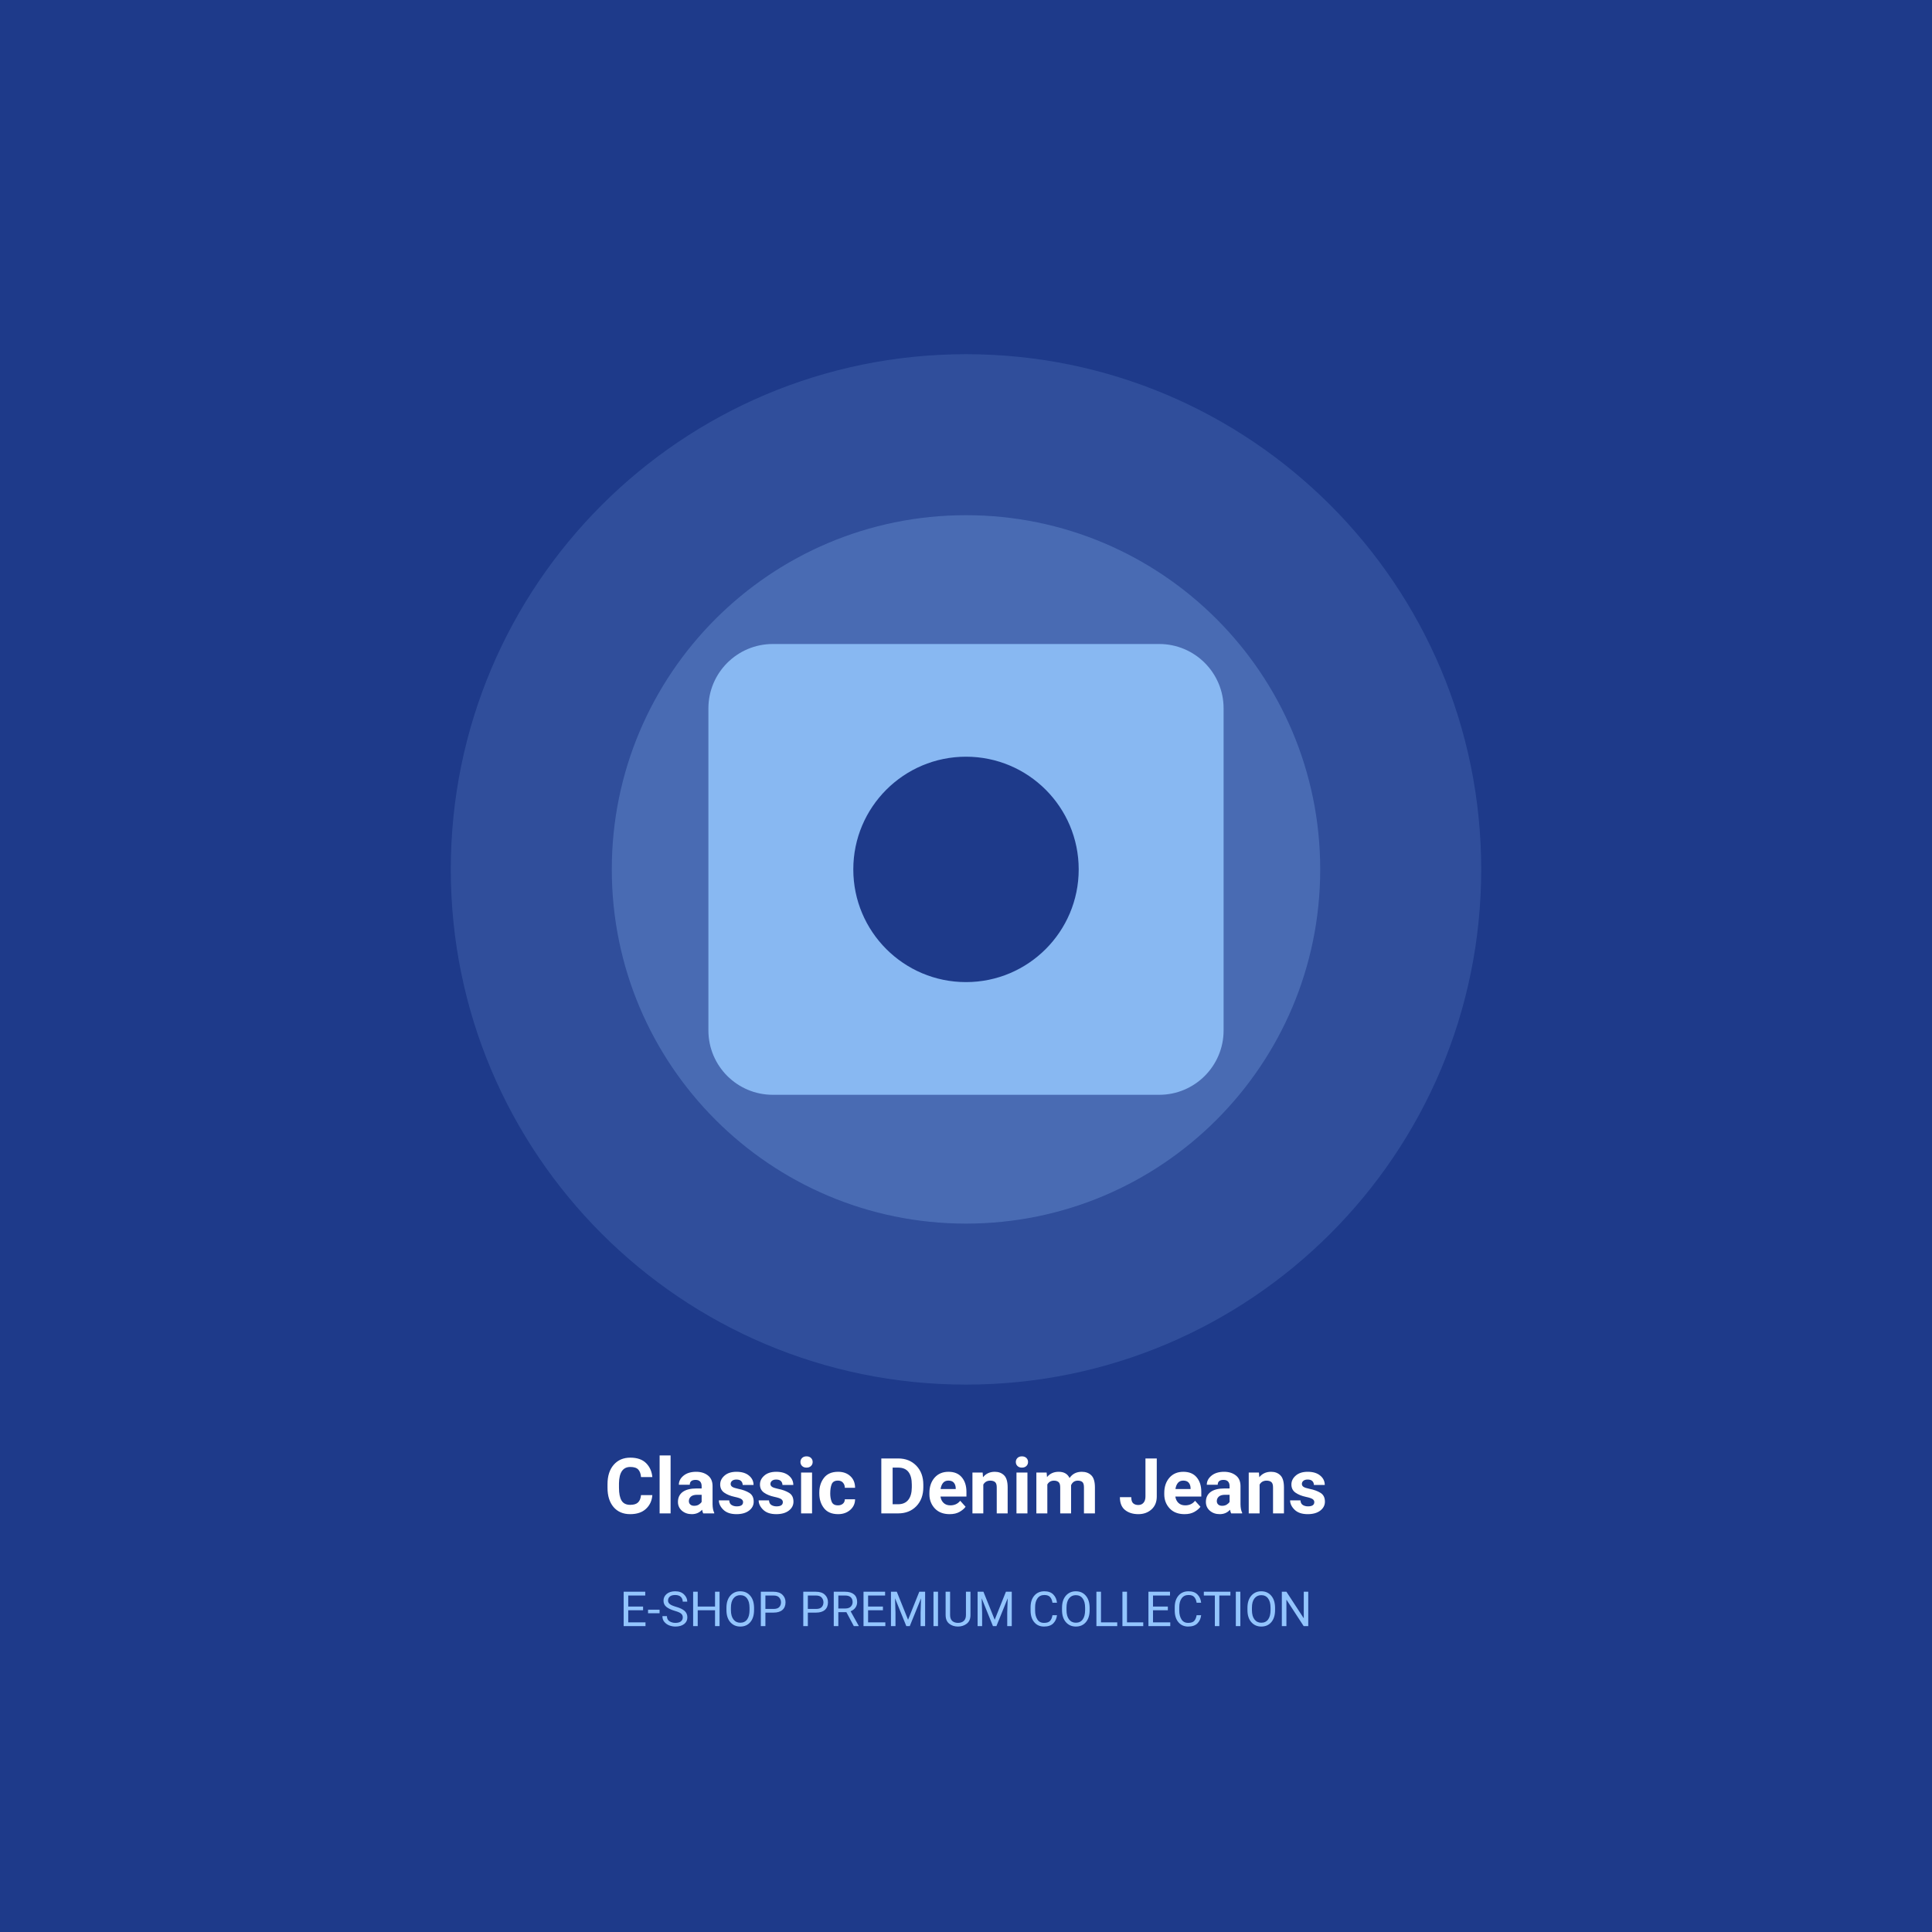
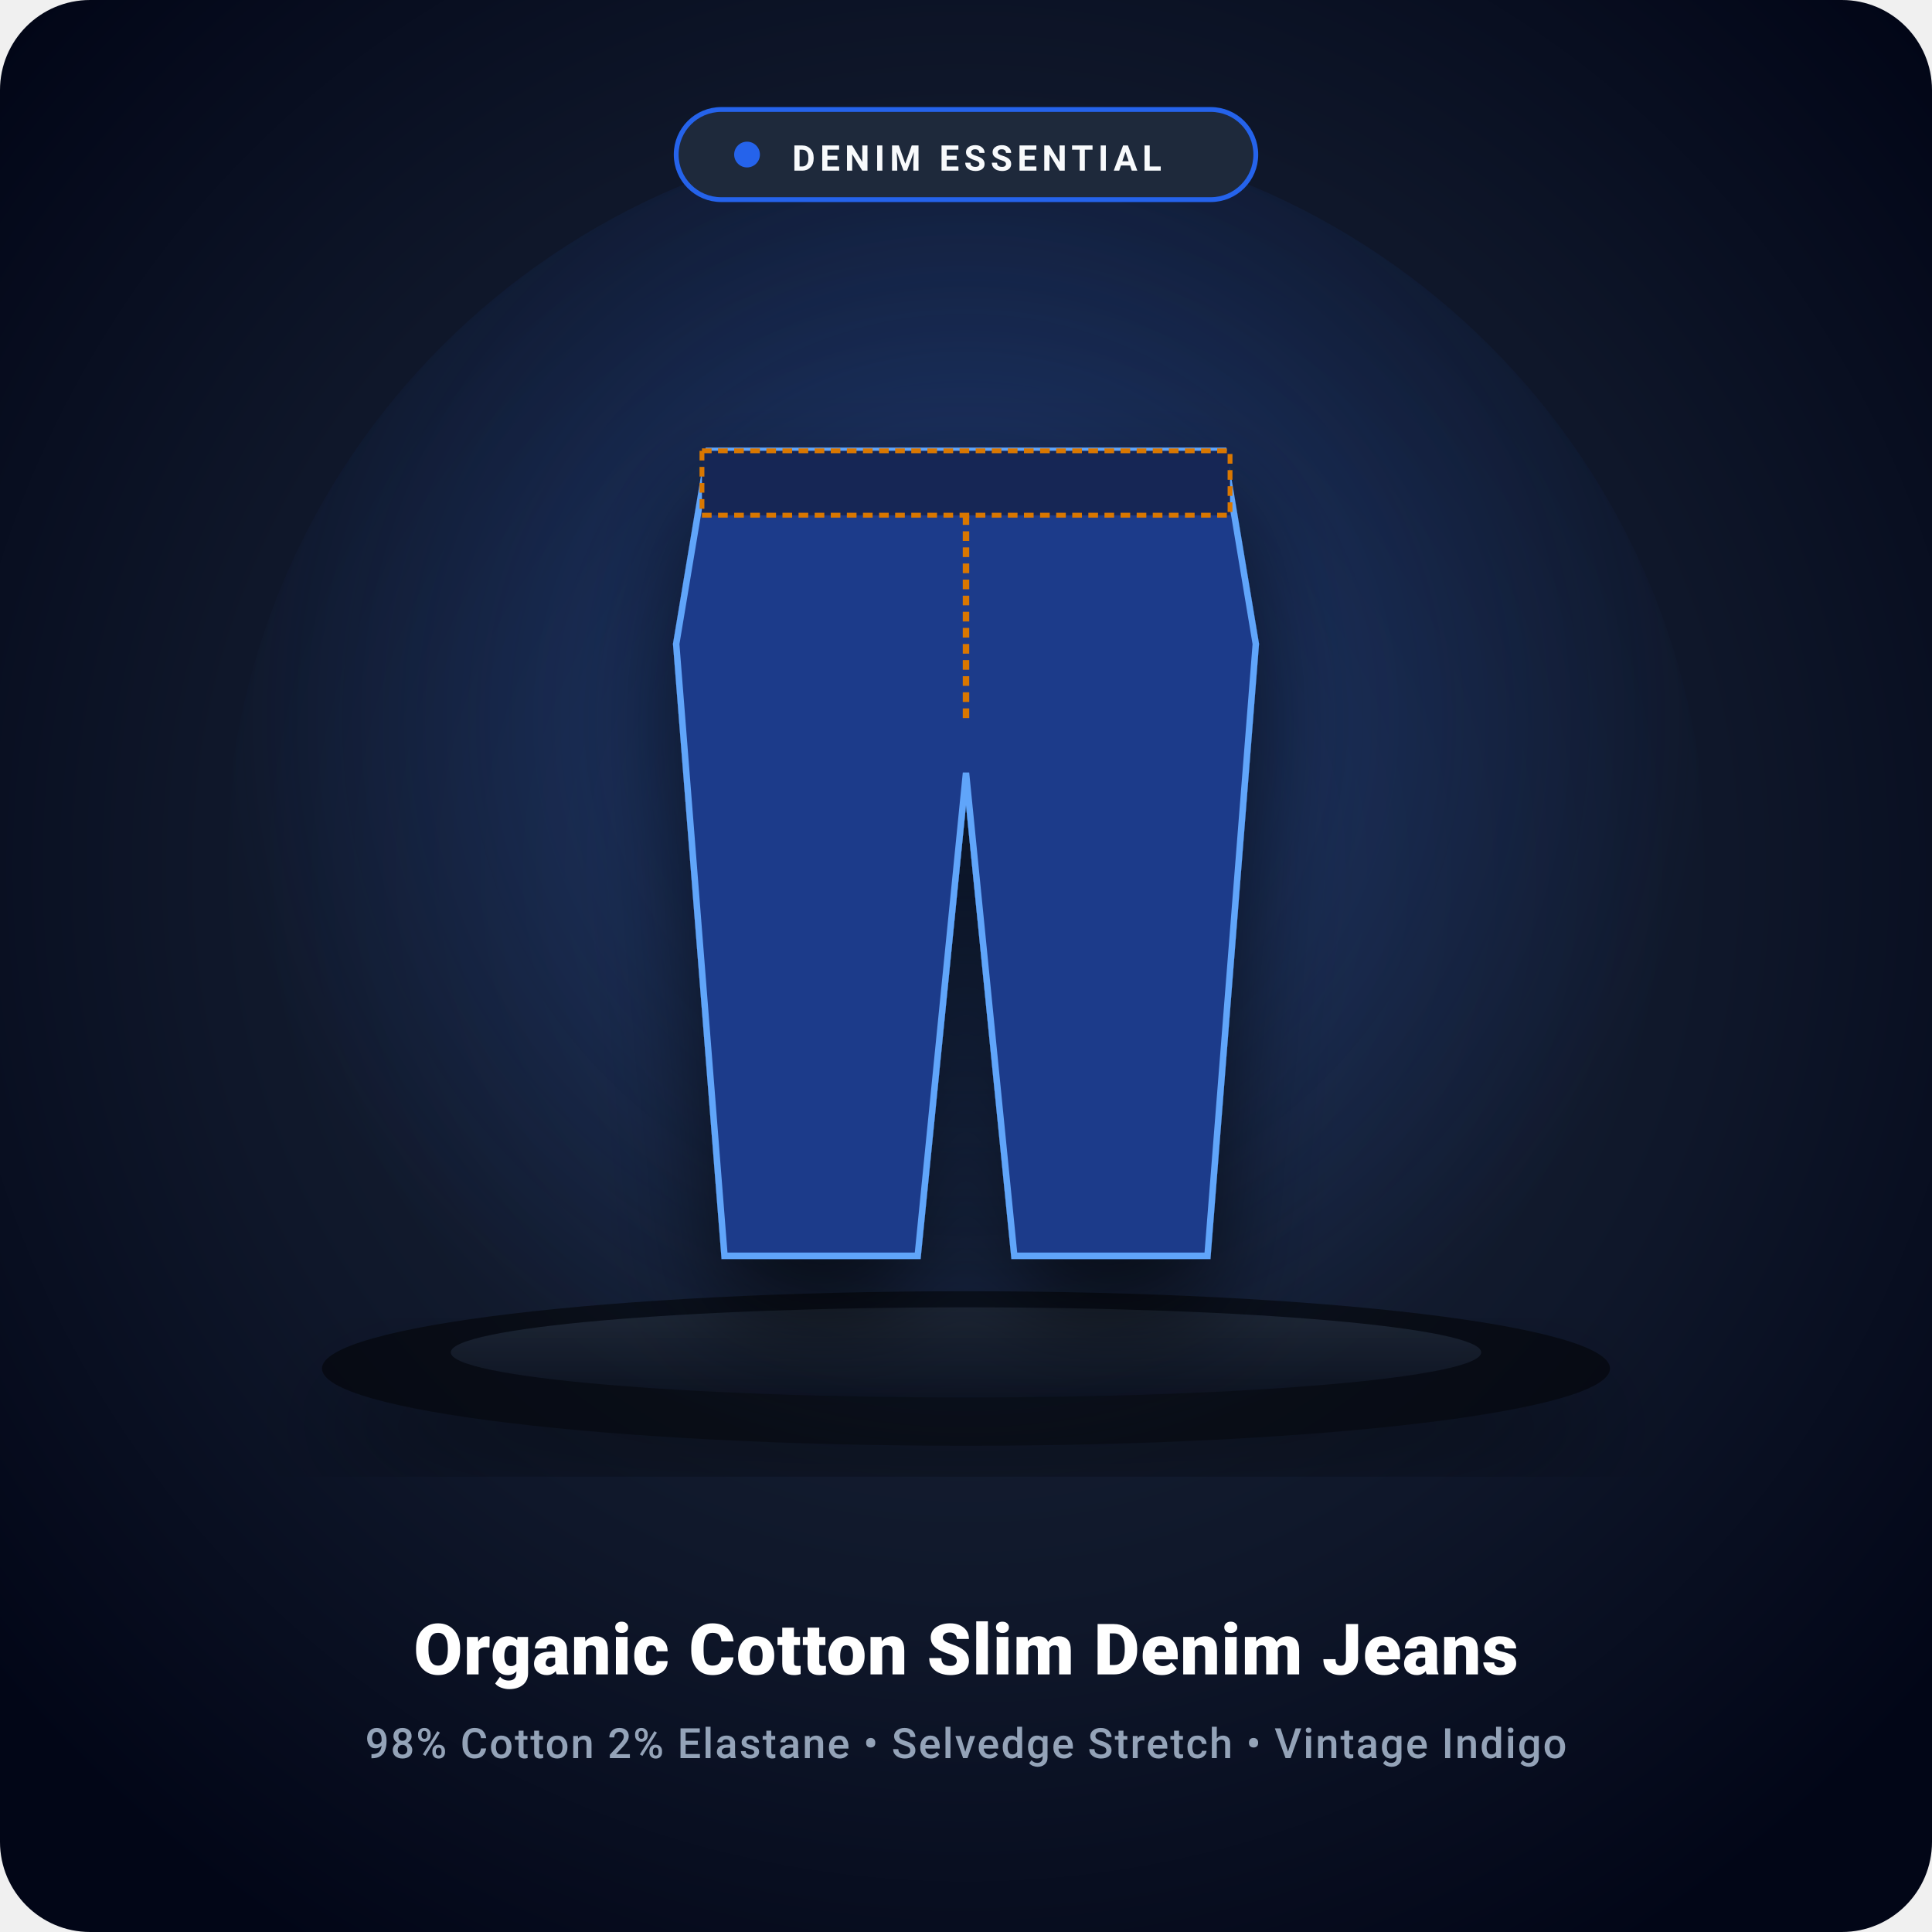
<svg xmlns="http://www.w3.org/2000/svg" viewBox="0 0 600 600" width="100%" height="100%">
-   <rect width="600" height="600" fill="#1e3a8a" />
-   <circle cx="300" cy="270" r="160" fill="#93c5fd" opacity="0.15" />
-   <circle cx="300" cy="270" r="110" fill="#93c5fd" opacity="0.25" />
-   <rect x="220" y="200" width="160" height="140" rx="20" fill="#93c5fd" opacity="0.85" />
-   <circle cx="300" cy="270" r="35" fill="#1e3a8a" />
-   <text x="300" y="470" font-family="-apple-system, BlinkMacSystemFont, 'Segoe UI', Roboto, sans-serif" font-size="24" font-weight="700" fill="#ffffff" text-anchor="middle">Classic Denim Jeans</text>
-   <text x="300" y="505" font-family="-apple-system, BlinkMacSystemFont, 'Segoe UI', Roboto, sans-serif" font-size="15" fill="#93c5fd" text-anchor="middle">E-SHOP PREMIUM COLLECTION</text>
+   <defs>
+     <radialGradient id="bgGlow" cx="50%" cy="45%" r="65%">
+       <stop offset="0%" stop-color="#1e293b" />
+       <stop offset="60%" stop-color="#0f172a" />
+       <stop offset="100%" stop-color="#020617" />
+     </radialGradient>
+     <radialGradient id="spotlight" cx="50%" cy="40%" r="50%">
+       <stop offset="0%" stop-color="#2563eb" stop-opacity="0.35" />
+       <stop offset="100%" stop-color="#2563eb" stop-opacity="0" />
+     </radialGradient>
+     <linearGradient id="podiumGrad" x1="0%" y1="0%" x2="0%" y2="100%">
+       <stop offset="0%" stop-color="#334155" stop-opacity="0.8" />
+       <stop offset="100%" stop-color="#0f172a" stop-opacity="0.9" />
+     </linearGradient>
+     <filter id="dropShadow" x="-20%" y="-20%" width="140%" height="140%">
+       <feDropShadow dx="0" dy="18" stdDeviation="16" flood-color="#000000" flood-opacity="0.65" />
+     </filter>
+     <filter id="softGlow" x="-20%" y="-20%" width="140%" height="140%">
+       <feGaussianBlur stdDeviation="8" result="blur" />
+       <feComposite in="SourceGraphic" in2="blur" operator="over" />
+     </filter>
+   </defs>
+   <rect width="600" height="600" fill="url(#bgGlow)" rx="28" />
+   <circle cx="300" cy="270" r="230" fill="url(#spotlight)" />
+   <ellipse cx="300" cy="425" rx="200" ry="24" fill="#000000" opacity="0.5" filter="url(#dropShadow)" />
+   <ellipse cx="300" cy="420" rx="160" ry="14" fill="url(#podiumGrad)" opacity="0.6" />
+   <g transform="translate(300, 48)">
+     <rect x="-90" y="-14" width="180" height="28" rx="14" fill="#1e293b" stroke="#2563eb" stroke-width="1.5" />
+     <circle cx="-68" cy="0" r="4" fill="#2563eb" />
+     <text x="-54" y="5" font-family="-apple-system, BlinkMacSystemFont, 'Segoe UI', Roboto, sans-serif" font-size="11" font-weight="700" fill="#f8fafc" letter-spacing="1.5">DENIM ESSENTIAL</text>
+   </g>
+   <g id="productArtwork" filter="url(#dropShadow)">
+     <g transform="translate(200, 120)">
+       <path d="M 20,20 L 180,20 L 190,80 L 175,270 L 115,270 L 100,120 L 85,270 L 25,270 L 10,80 Z" fill="#1e3a8a" stroke="#60a5fa" stroke-width="2" />
+       <rect x="18" y="20" width="164" height="20" fill="#172554" stroke="#d97706" stroke-width="1.5" stroke-dasharray="3,2" />
+       <line x1="100" y1="40" x2="100" y2="105" stroke="#d97706" stroke-width="2" stroke-dasharray="3,2" />
+     </g>
+   </g>
+   <g transform="translate(300, 520)">
+     <text x="0" y="0" font-family="-apple-system, BlinkMacSystemFont, 'Segoe UI', Roboto, sans-serif" font-size="22" font-weight="800" fill="#ffffff" text-anchor="middle" letter-spacing="0.3">Organic Cotton Slim Denim Jeans</text>
+     <text x="0" y="26" font-family="-apple-system, BlinkMacSystemFont, 'Segoe UI', Roboto, sans-serif" font-size="13" font-weight="500" fill="#94a3b8" text-anchor="middle" letter-spacing="0.5">98% Cotton 2% Elastane • Selvedge Stretch • Vintage Indigo</text>
+   </g>
</svg>
